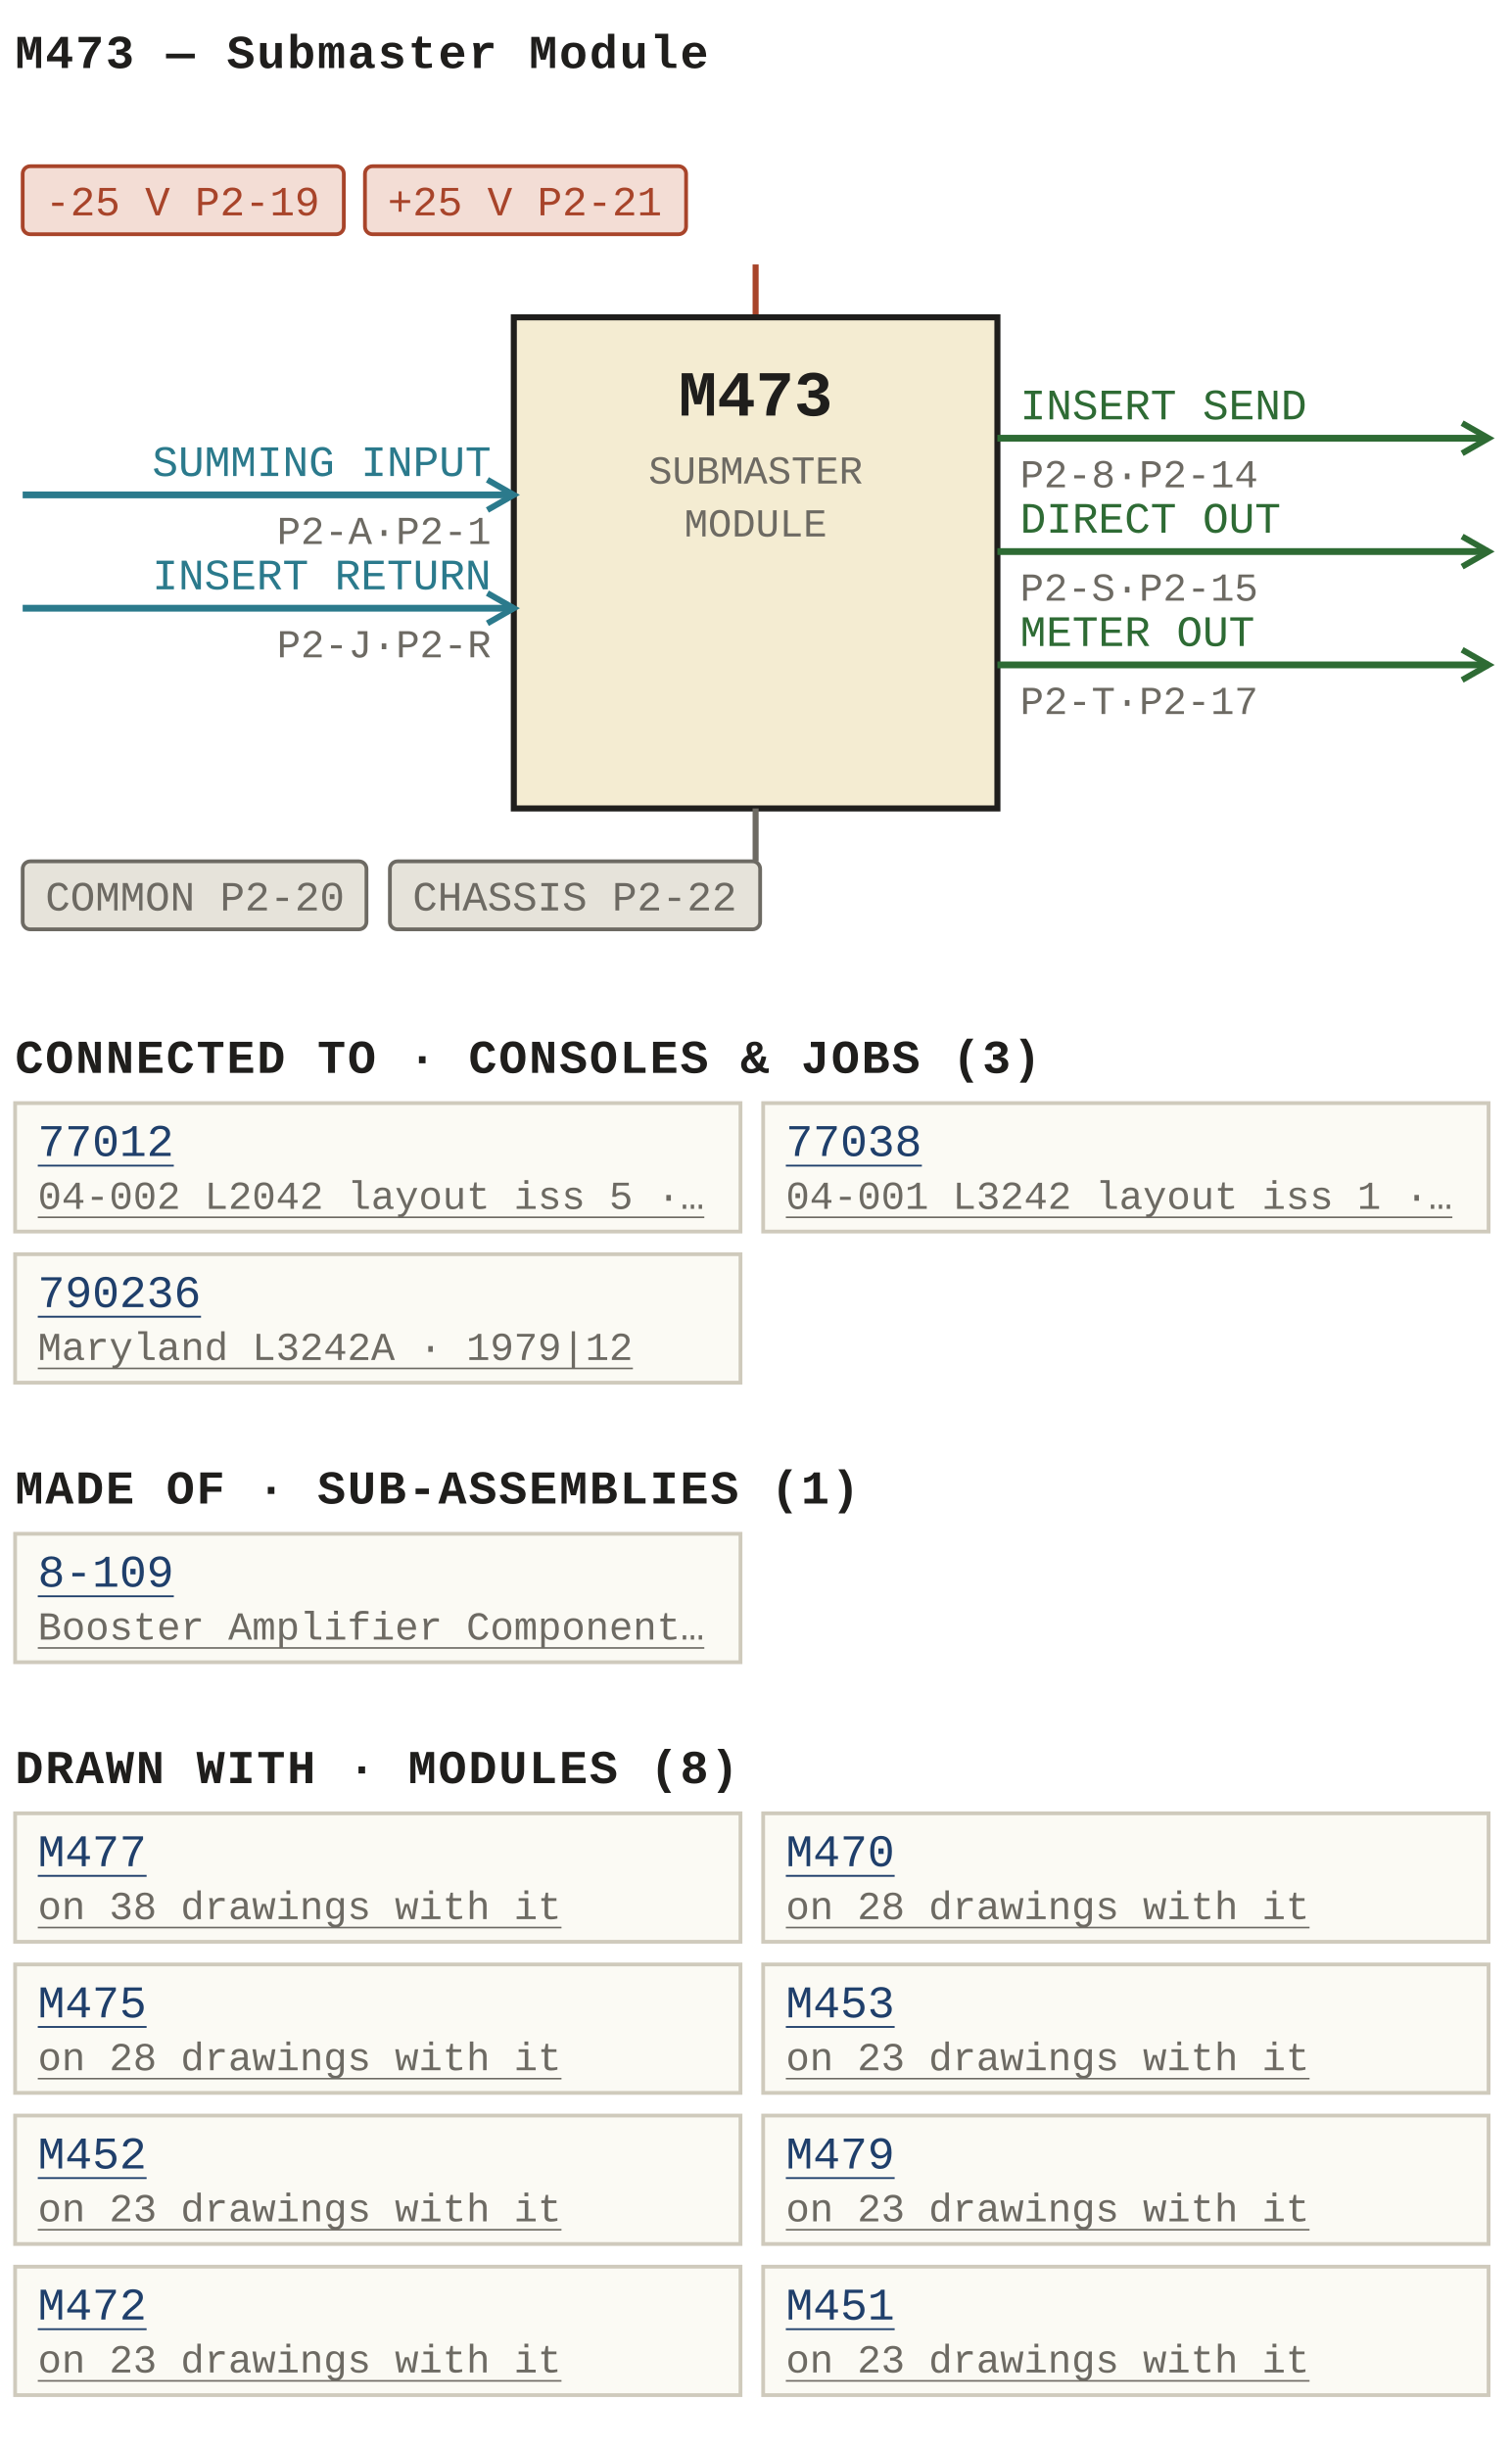
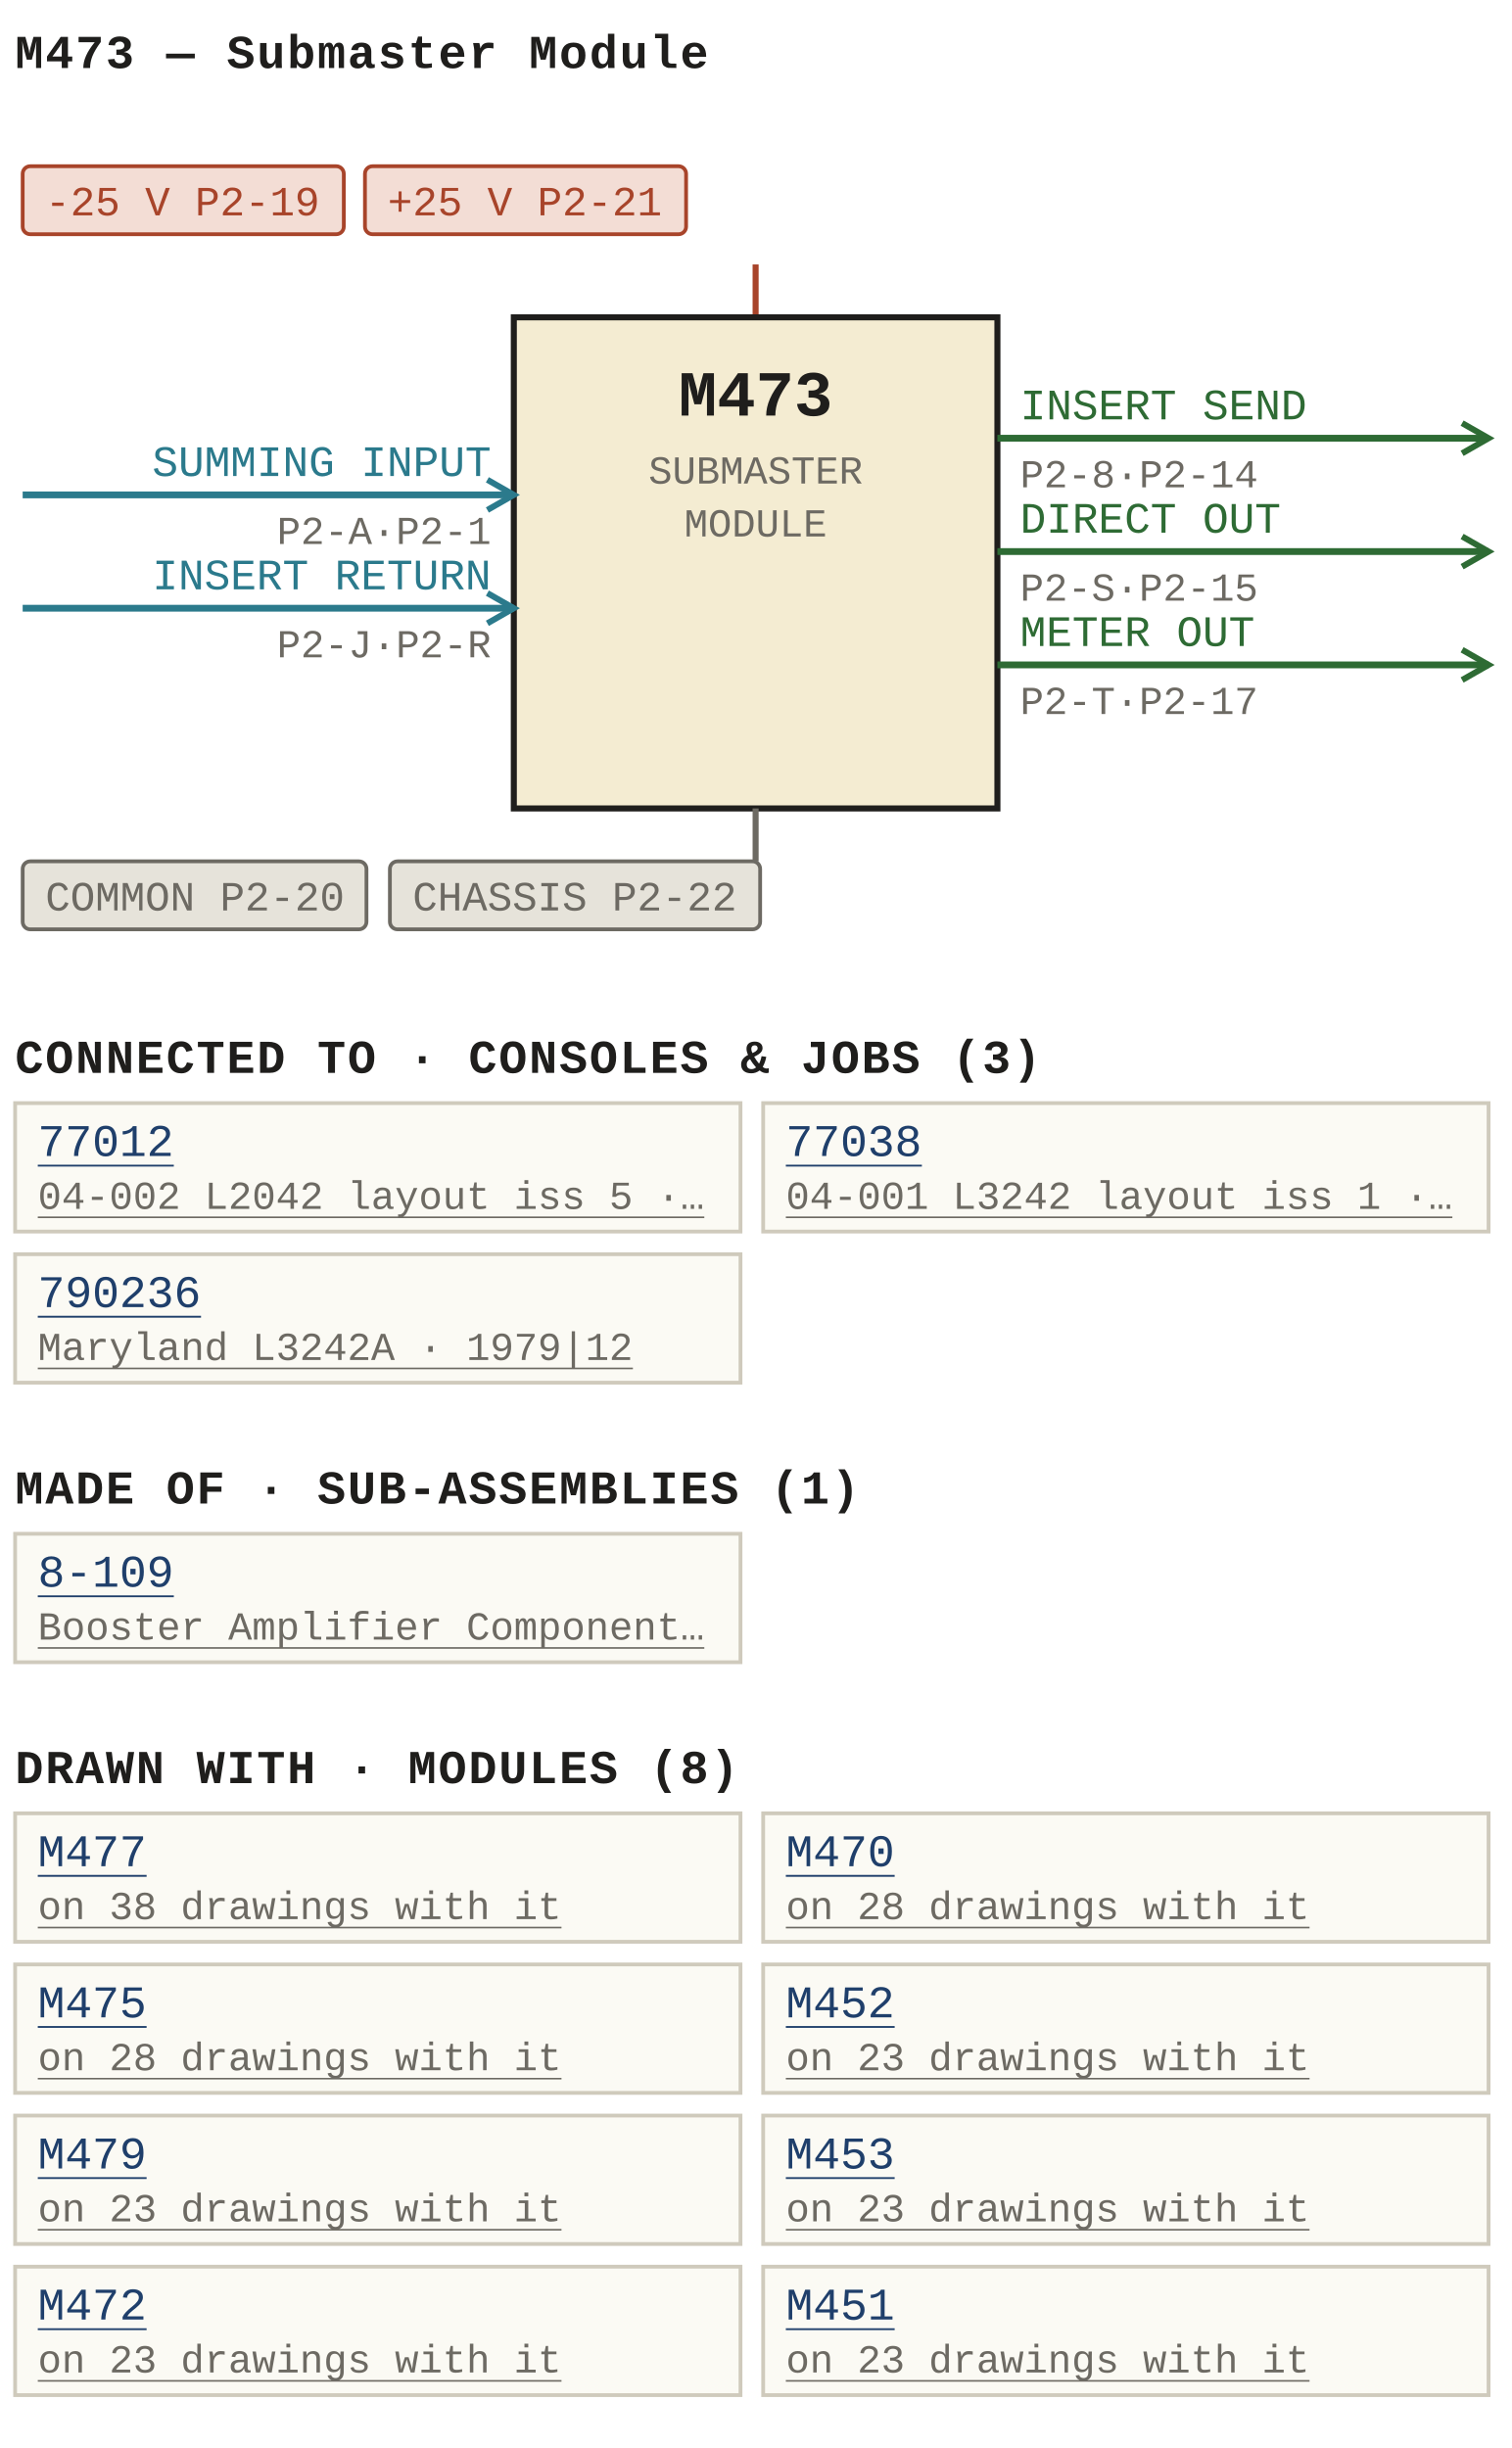
<svg xmlns="http://www.w3.org/2000/svg" class="wp" viewBox="0 0 400 648" width="400" height="648" role="img" aria-label="M473 connections" style="width:100%;max-width:500px;height:auto;background:#fbfaf4">
  <style>.wp text{font-family:"Courier Prime","Courier New",Courier,monospace;fill:#1f1e1c;font-size:12px} .wp .f{fill:#6d6a63;font-size:10.5px} .wp .h{font-size:12.5px;font-weight:700;letter-spacing:.04em} .wp .b{font-size:17px;font-weight:700} .wp a text{fill:#1f3f6b;text-decoration:underline} .wp a:hover rect{fill:#efe9d2}</style>
  <text x="4" y="18" class="h">M473 — Submaster Module</text>
  <rect x="6" y="44" width="85" height="18" rx="2" fill="#f3ddd5" stroke="#a8442a" />
  <text x="12" y="57" style="font-size:11px;fill:#a8442a">-25 V P2-19</text>
  <rect x="96.6" y="44" width="85" height="18" rx="2" fill="#f3ddd5" stroke="#a8442a" />
  <text x="102.6" y="57" style="font-size:11px;fill:#a8442a">+25 V P2-21</text>
  <line x1="200.0" y1="70" x2="200.0" y2="84" stroke="#a8442a" stroke-width="1.6" />
  <rect x="136" y="84" width="128" height="130" fill="#f4ecd2" stroke="#1f1e1c" stroke-width="1.6" />
  <text x="200.0" y="110" class="b" text-anchor="middle">M473</text>
  <text x="200.0" y="128" class="f" text-anchor="middle">SUBMASTER</text>
  <text x="200.0" y="142" class="f" text-anchor="middle">MODULE</text>
  <line x1="6" y1="131" x2="136" y2="131" stroke="#2b7a8c" stroke-width="1.8" />
  <path d="M129,127 L136,131 L129,135" fill="none" stroke="#2b7a8c" stroke-width="1.6" />
  <text x="130" y="126" text-anchor="end" style="font-size:11.5px;fill:#2b7a8c">SUMMING INPUT</text>
  <text x="130" y="144" text-anchor="end" class="f">P2-A·P2-1</text>
  <line x1="6" y1="161" x2="136" y2="161" stroke="#2b7a8c" stroke-width="1.8" />
  <path d="M129,157 L136,161 L129,165" fill="none" stroke="#2b7a8c" stroke-width="1.6" />
  <text x="130" y="156" text-anchor="end" style="font-size:11.5px;fill:#2b7a8c">INSERT RETURN</text>
  <text x="130" y="174" text-anchor="end" class="f">P2-J·P2-R</text>
  <line x1="264" y1="116" x2="394" y2="116" stroke="#2e6b34" stroke-width="1.8" />
  <path d="M387,112 L394,116 L387,120" fill="none" stroke="#2e6b34" stroke-width="1.6" />
  <text x="270" y="111" text-anchor="start" style="font-size:11.5px;fill:#2e6b34">INSERT SEND</text>
  <text x="270" y="129" text-anchor="start" class="f">P2-8·P2-14</text>
  <line x1="264" y1="146" x2="394" y2="146" stroke="#2e6b34" stroke-width="1.8" />
  <path d="M387,142 L394,146 L387,150" fill="none" stroke="#2e6b34" stroke-width="1.6" />
  <text x="270" y="141" text-anchor="start" style="font-size:11.5px;fill:#2e6b34">DIRECT OUT</text>
  <text x="270" y="159" text-anchor="start" class="f">P2-S·P2-15</text>
  <line x1="264" y1="176" x2="394" y2="176" stroke="#2e6b34" stroke-width="1.8" />
  <path d="M387,172 L394,176 L387,180" fill="none" stroke="#2e6b34" stroke-width="1.6" />
  <text x="270" y="171" text-anchor="start" style="font-size:11.5px;fill:#2e6b34">METER OUT</text>
  <text x="270" y="189" text-anchor="start" class="f">P2-T·P2-17</text>
  <line x1="200.0" y1="214" x2="200.0" y2="228" stroke="#6d6a63" stroke-width="1.6" />
  <rect x="6" y="228" width="91" height="18" rx="2" fill="#e6e3da" stroke="#6d6a63" />
  <text x="12" y="241" style="font-size:11px;fill:#6d6a63">COMMON P2-20</text>
  <rect x="103.2" y="228" width="98" height="18" rx="2" fill="#e6e3da" stroke="#6d6a63" />
  <text x="109.2" y="241" style="font-size:11px;fill:#6d6a63">CHASSIS P2-22</text>
  <text x="4" y="284" class="h">CONNECTED TO · CONSOLES &amp; JOBS (3)</text>
  <a href="../../PAGES/Job-77012.html">
    <rect x="4" y="292" width="192" height="34" fill="#fbfaf4" stroke="#cfcabc" />
    <text x="10" y="306">77012</text>
    <text x="10" y="320" class="f">04-002 L2042 layout iss 5 ·…</text>
  </a>
  <a href="../../PAGES/Job-77038.html">
    <rect x="202" y="292" width="192" height="34" fill="#fbfaf4" stroke="#cfcabc" />
    <text x="208" y="306">77038</text>
    <text x="208" y="320" class="f">04-001 L3242 layout iss 1 ·…</text>
  </a>
  <a href="../../PAGES/Job-790236.html">
    <rect x="4" y="332" width="192" height="34" fill="#fbfaf4" stroke="#cfcabc" />
    <text x="10" y="346">790236</text>
    <text x="10" y="360" class="f">Maryland L3242A · 1979|12</text>
  </a>
  <text x="4" y="398" class="h">MADE OF · SUB-ASSEMBLIES (1)</text>
  <a href="../../PAGES/Register-Sub-assemblies-n-nnn.html#8-109">
    <rect x="4" y="406" width="192" height="34" fill="#fbfaf4" stroke="#cfcabc" />
    <text x="10" y="420">8-109</text>
    <text x="10" y="434" class="f">Booster Amplifier Component…</text>
  </a>
  <text x="4" y="472" class="h">DRAWN WITH · MODULES (8)</text>
  <a href="../../PAGES/M477.html">
    <rect x="4" y="480" width="192" height="34" fill="#fbfaf4" stroke="#cfcabc" />
    <text x="10" y="494">M477</text>
    <text x="10" y="508" class="f">on 38 drawings with it</text>
  </a>
  <a href="../../PAGES/M470.html">
    <rect x="202" y="480" width="192" height="34" fill="#fbfaf4" stroke="#cfcabc" />
    <text x="208" y="494">M470</text>
    <text x="208" y="508" class="f">on 28 drawings with it</text>
  </a>
  <a href="../../PAGES/M475.html">
    <rect x="4" y="520" width="192" height="34" fill="#fbfaf4" stroke="#cfcabc" />
    <text x="10" y="534">M475</text>
    <text x="10" y="548" class="f">on 28 drawings with it</text>
  </a>
-   <a href="../../PAGES/M453.html">
+   <a href="../../PAGES/M452.html">
    <rect x="202" y="520" width="192" height="34" fill="#fbfaf4" stroke="#cfcabc" />
-     <text x="208" y="534">M453</text>
+     <text x="208" y="534">M452</text>
    <text x="208" y="548" class="f">on 23 drawings with it</text>
  </a>
-   <a href="../../PAGES/M452.html">
+   <a href="../../PAGES/M479.html">
    <rect x="4" y="560" width="192" height="34" fill="#fbfaf4" stroke="#cfcabc" />
-     <text x="10" y="574">M452</text>
+     <text x="10" y="574">M479</text>
    <text x="10" y="588" class="f">on 23 drawings with it</text>
  </a>
-   <a href="../../PAGES/M479.html">
+   <a href="../../PAGES/M453.html">
    <rect x="202" y="560" width="192" height="34" fill="#fbfaf4" stroke="#cfcabc" />
-     <text x="208" y="574">M479</text>
+     <text x="208" y="574">M453</text>
    <text x="208" y="588" class="f">on 23 drawings with it</text>
  </a>
  <a href="../../PAGES/M472.html">
    <rect x="4" y="600" width="192" height="34" fill="#fbfaf4" stroke="#cfcabc" />
    <text x="10" y="614">M472</text>
    <text x="10" y="628" class="f">on 23 drawings with it</text>
  </a>
  <a href="../../PAGES/M451.html">
    <rect x="202" y="600" width="192" height="34" fill="#fbfaf4" stroke="#cfcabc" />
    <text x="208" y="614">M451</text>
    <text x="208" y="628" class="f">on 23 drawings with it</text>
  </a>
</svg>
